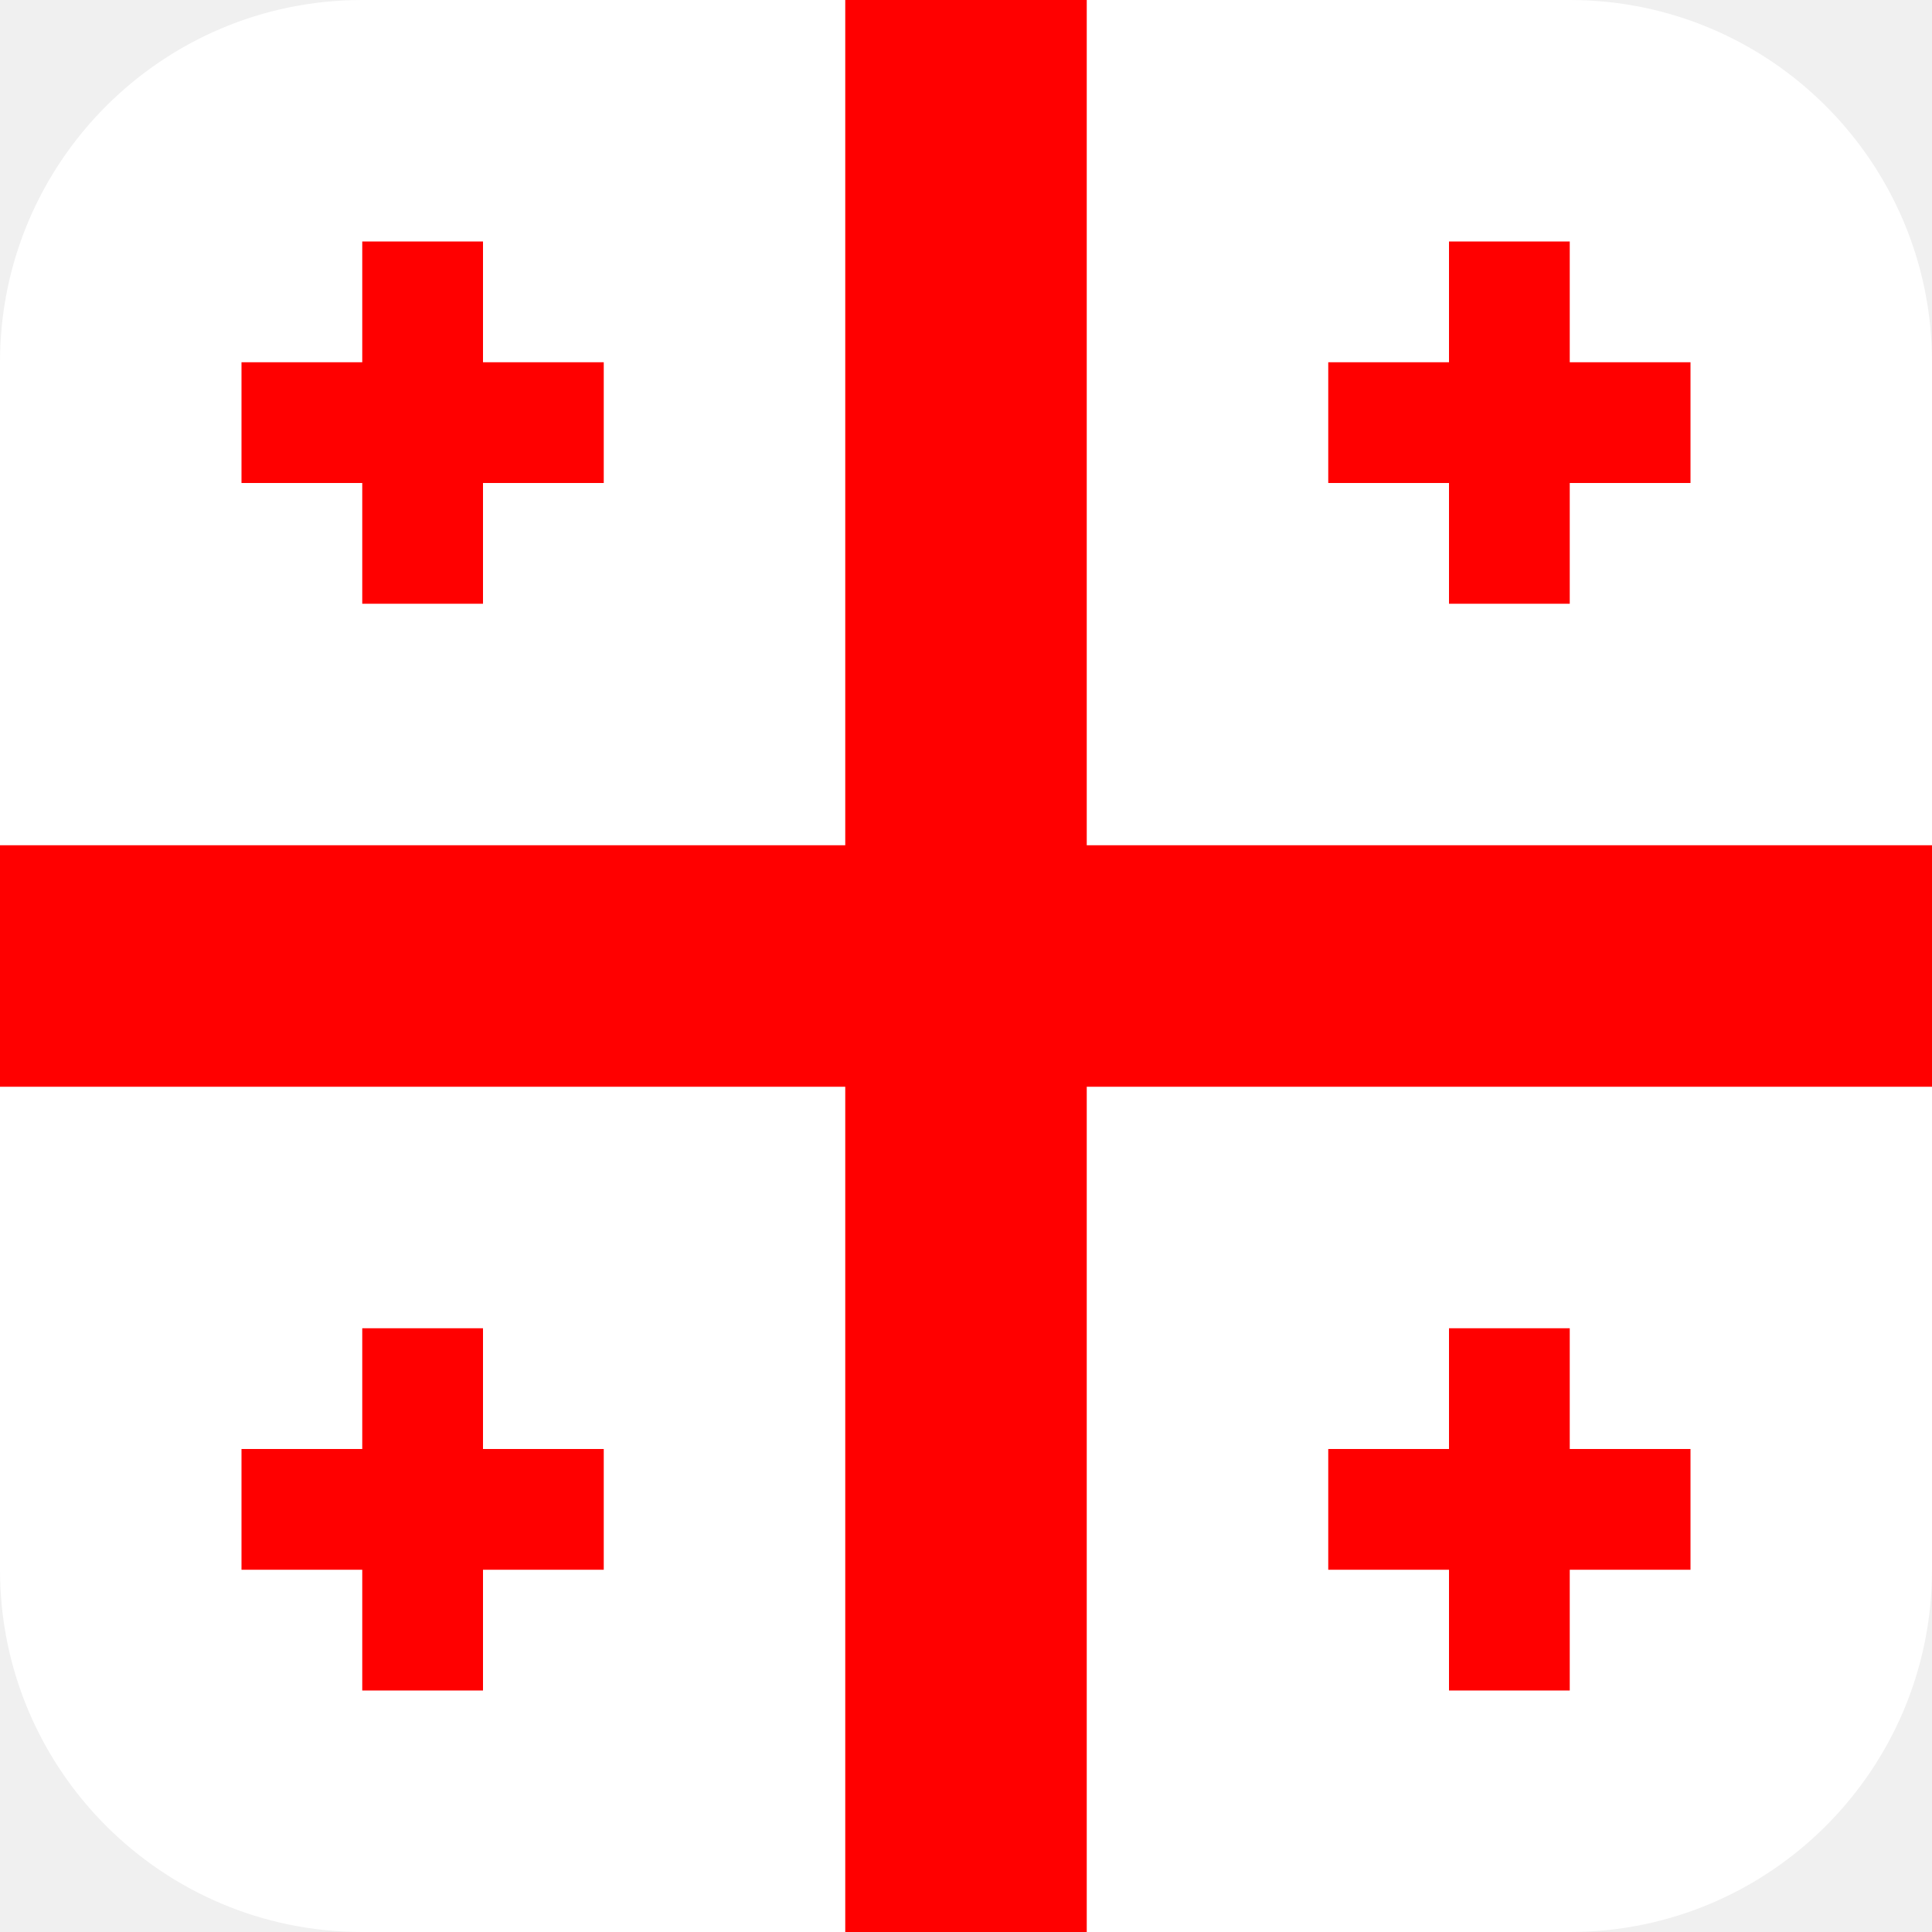
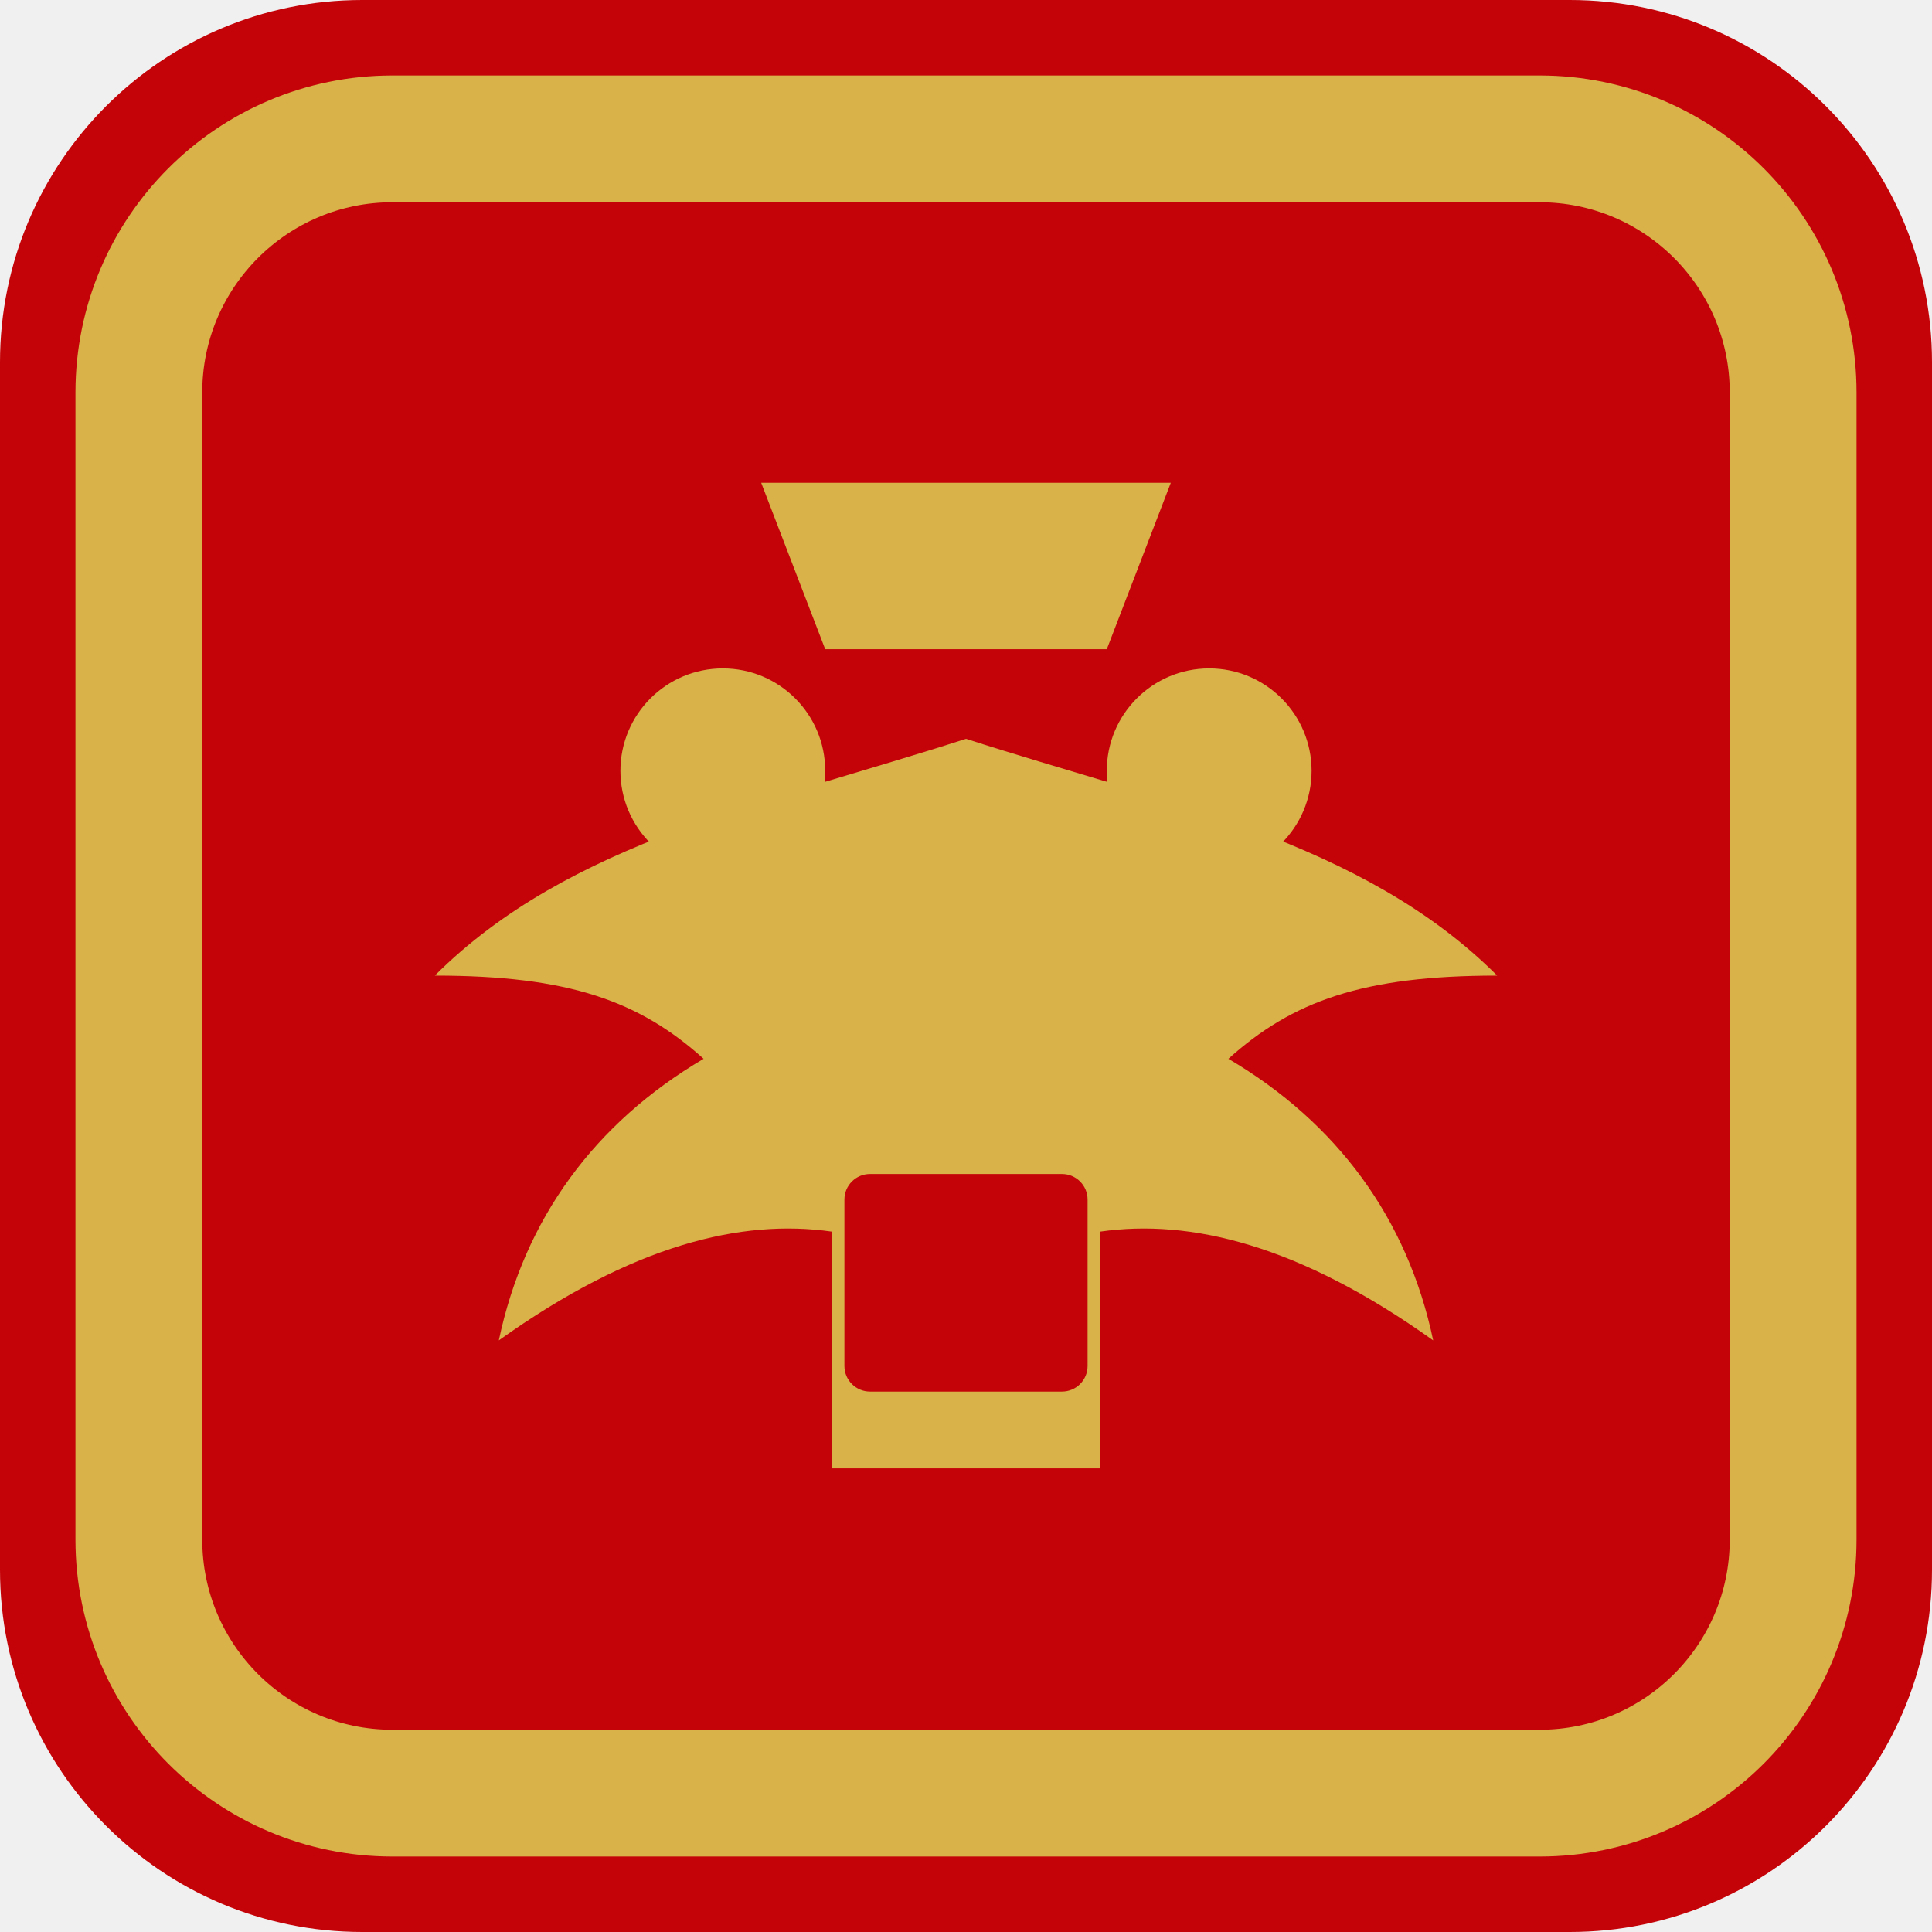
- <svg xmlns="http://www.w3.org/2000/svg" viewBox="0 0 32 32" role="img" aria-label="Georgia Guidebook — флаг Грузии">
-   <rect width="32" height="32" rx="6" fill="#ffffff" />
-   <path d="M14 0h4v32h-4z M0 14h32v4H0z" fill="#ff0000" />
-   <g fill="#ff0000">
-     <path d="M6 4h2v6H6z M4 6h6v2H4z" />
-     <path d="M24 4h2v6h-2z M22 6h6v2h-6z" />
-     <path d="M6 22h2v6H6z M4 24h6v2H4z" />
-     <path d="M24 22h2v6h-2z M22 24h6v2h-6z" />
+ <svg xmlns="http://www.w3.org/2000/svg" viewBox="0 0 32 32" role="img" aria-label="Montenegro Guidebook — флаг Черногории">
+   <rect width="32" height="32" rx="6" fill="#C40308" />
+   <rect x="2.3" y="2.3" width="27.4" height="27.4" rx="4.2" fill="none" stroke="#D9B34A" stroke-width="2.1" />
+   <g fill="#D9B34A" transform="translate(16 16) scale(1.06) translate(-24 -15.15)">
+     <path d="M20.8 7.6h6.4l-1 2.6h-4.4z" />
+     <circle cx="20.2" cy="12.1" r="1.6" />
+     <circle cx="27.8" cy="12.1" r="1.6" />
+     <path d="M24 11.6c-3.1 1-6.2 1.6-8.3 3.7 2.1 0 3.2.4 4.2 1.3-1.7 1-2.8 2.5-3.2 4.4 2.1-1.5 3.8-1.9 5.2-1.7v3.7h4.2v-3.7c1.4-.2 3.1.2 5.2 1.7-.4-1.9-1.5-3.4-3.2-4.4 1-.9 2.1-1.3 4.2-1.3-2.1-2.1-5.2-2.7-8.3-3.7z" />
+     <rect x="22.1" y="18.4" width="3.8" height="3.4" rx="0.4" fill="#C40308" />
  </g>
</svg>
